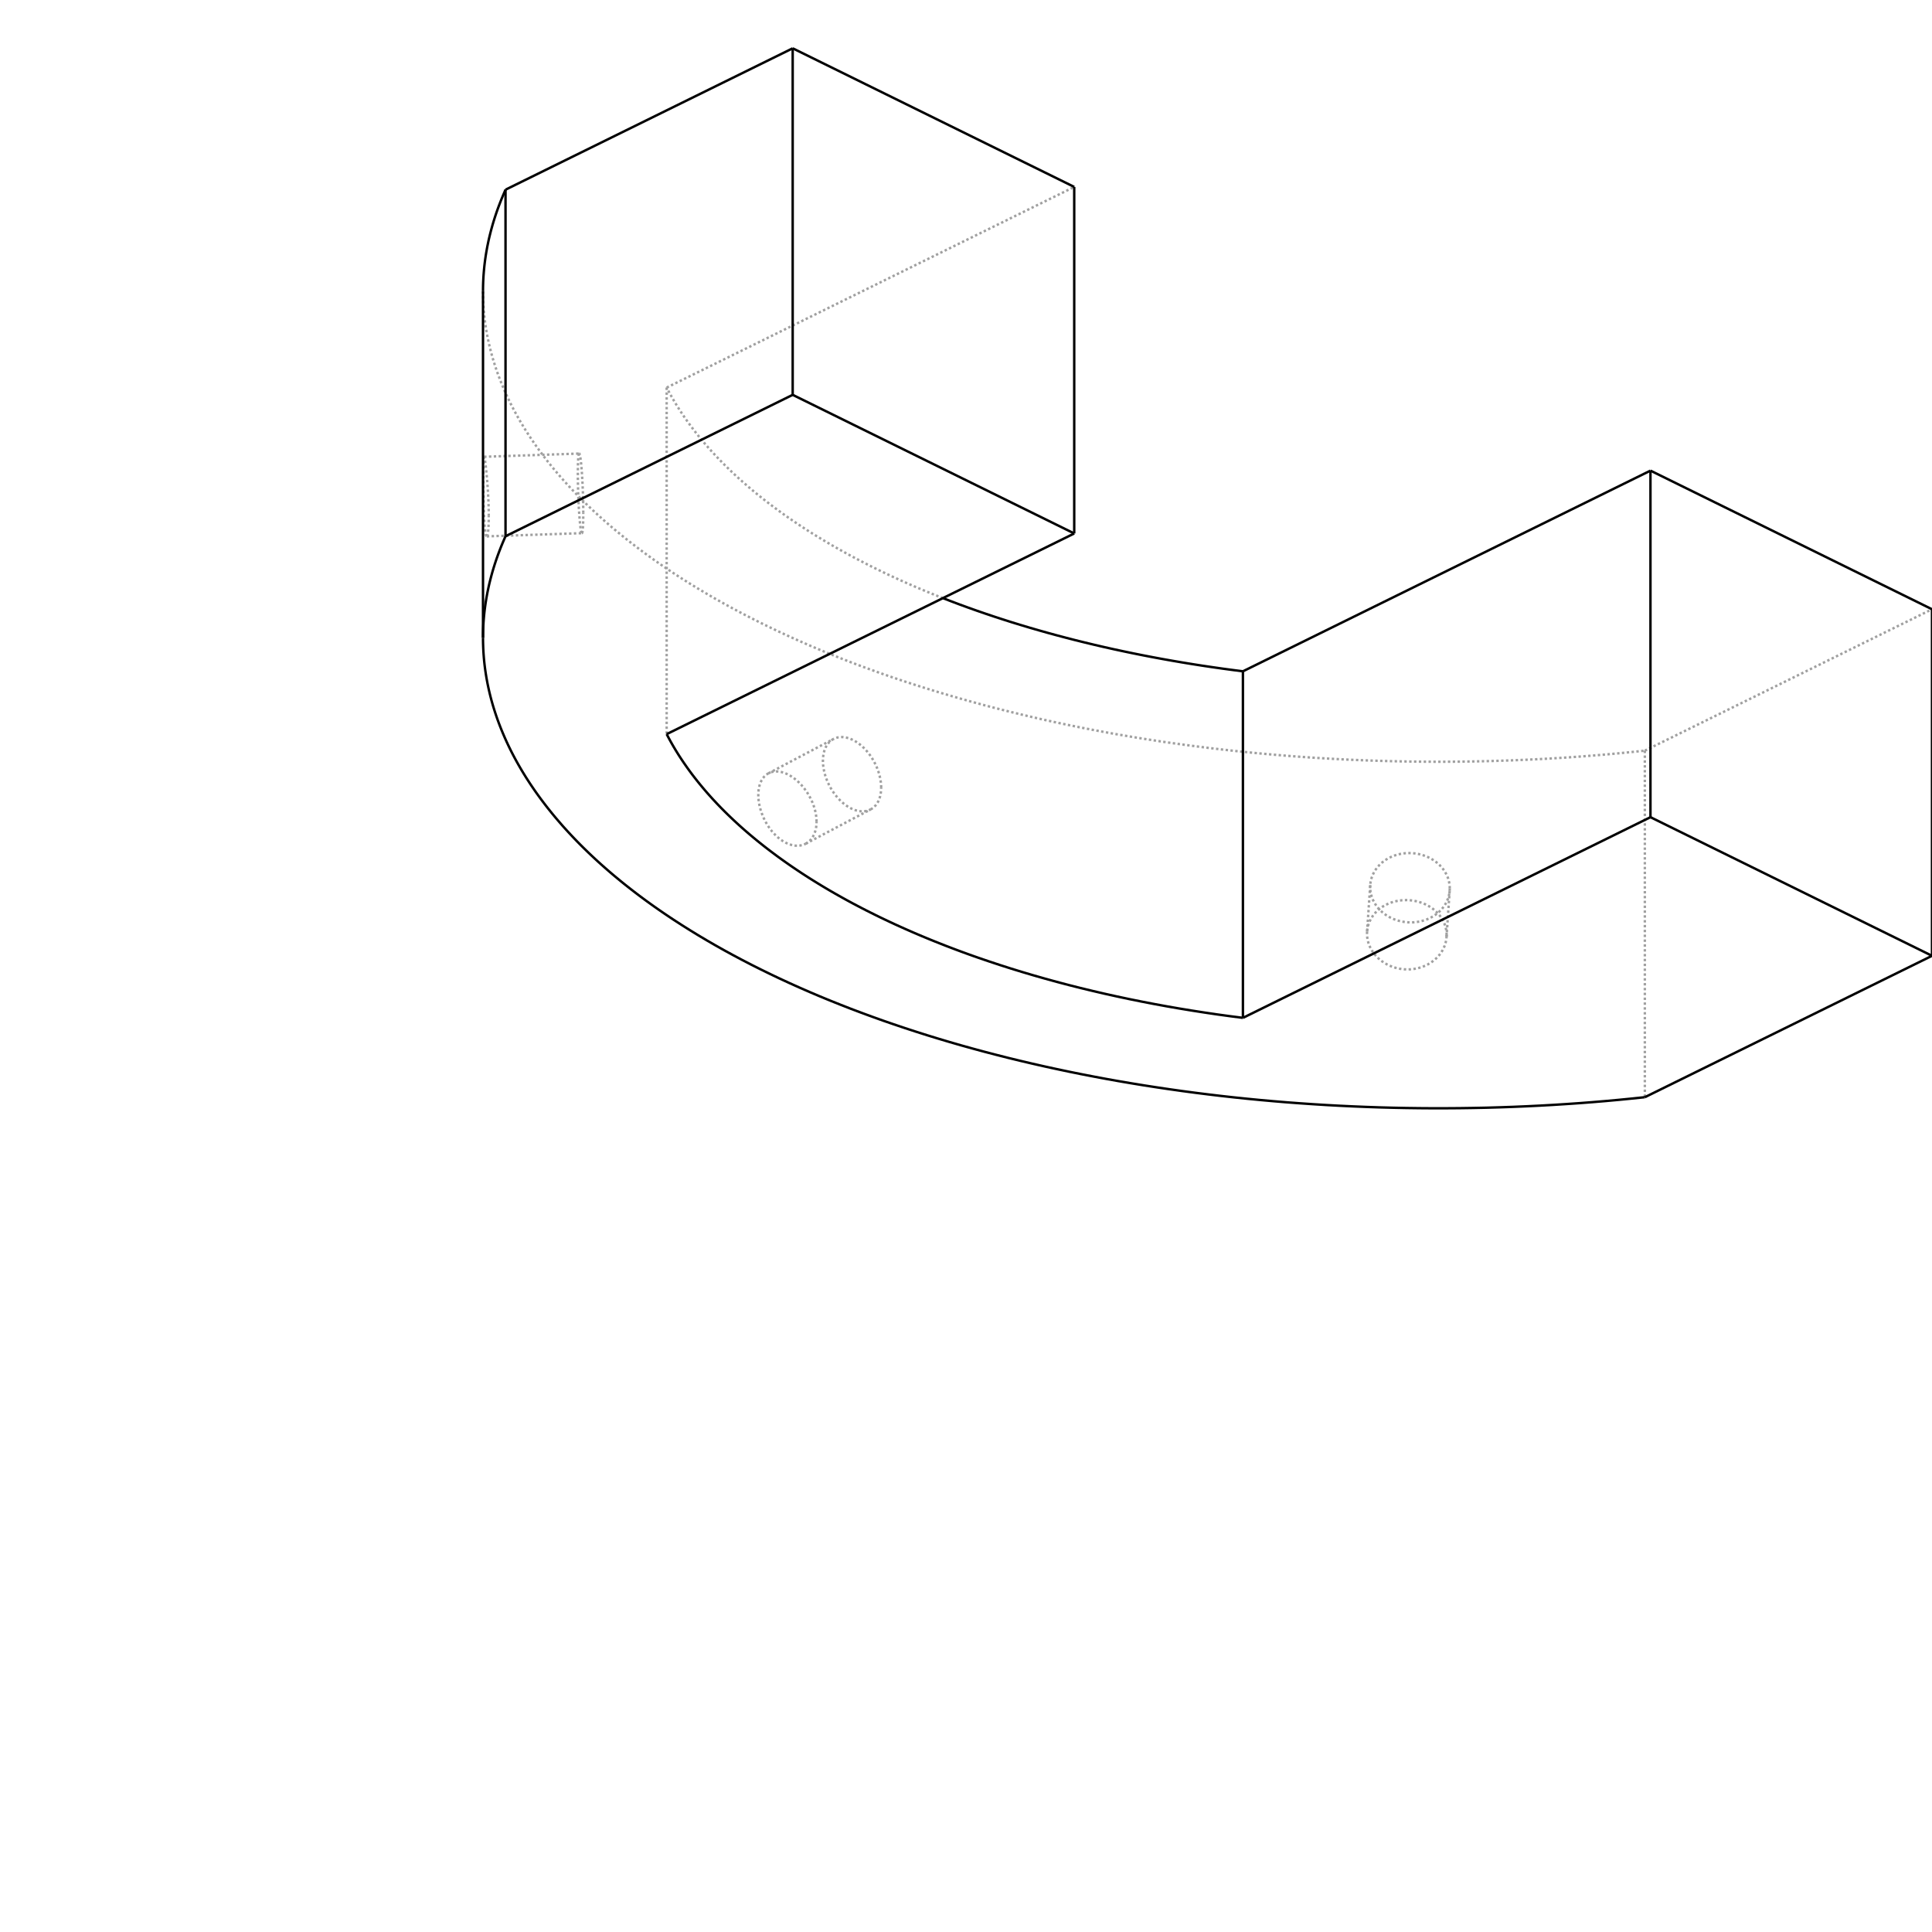
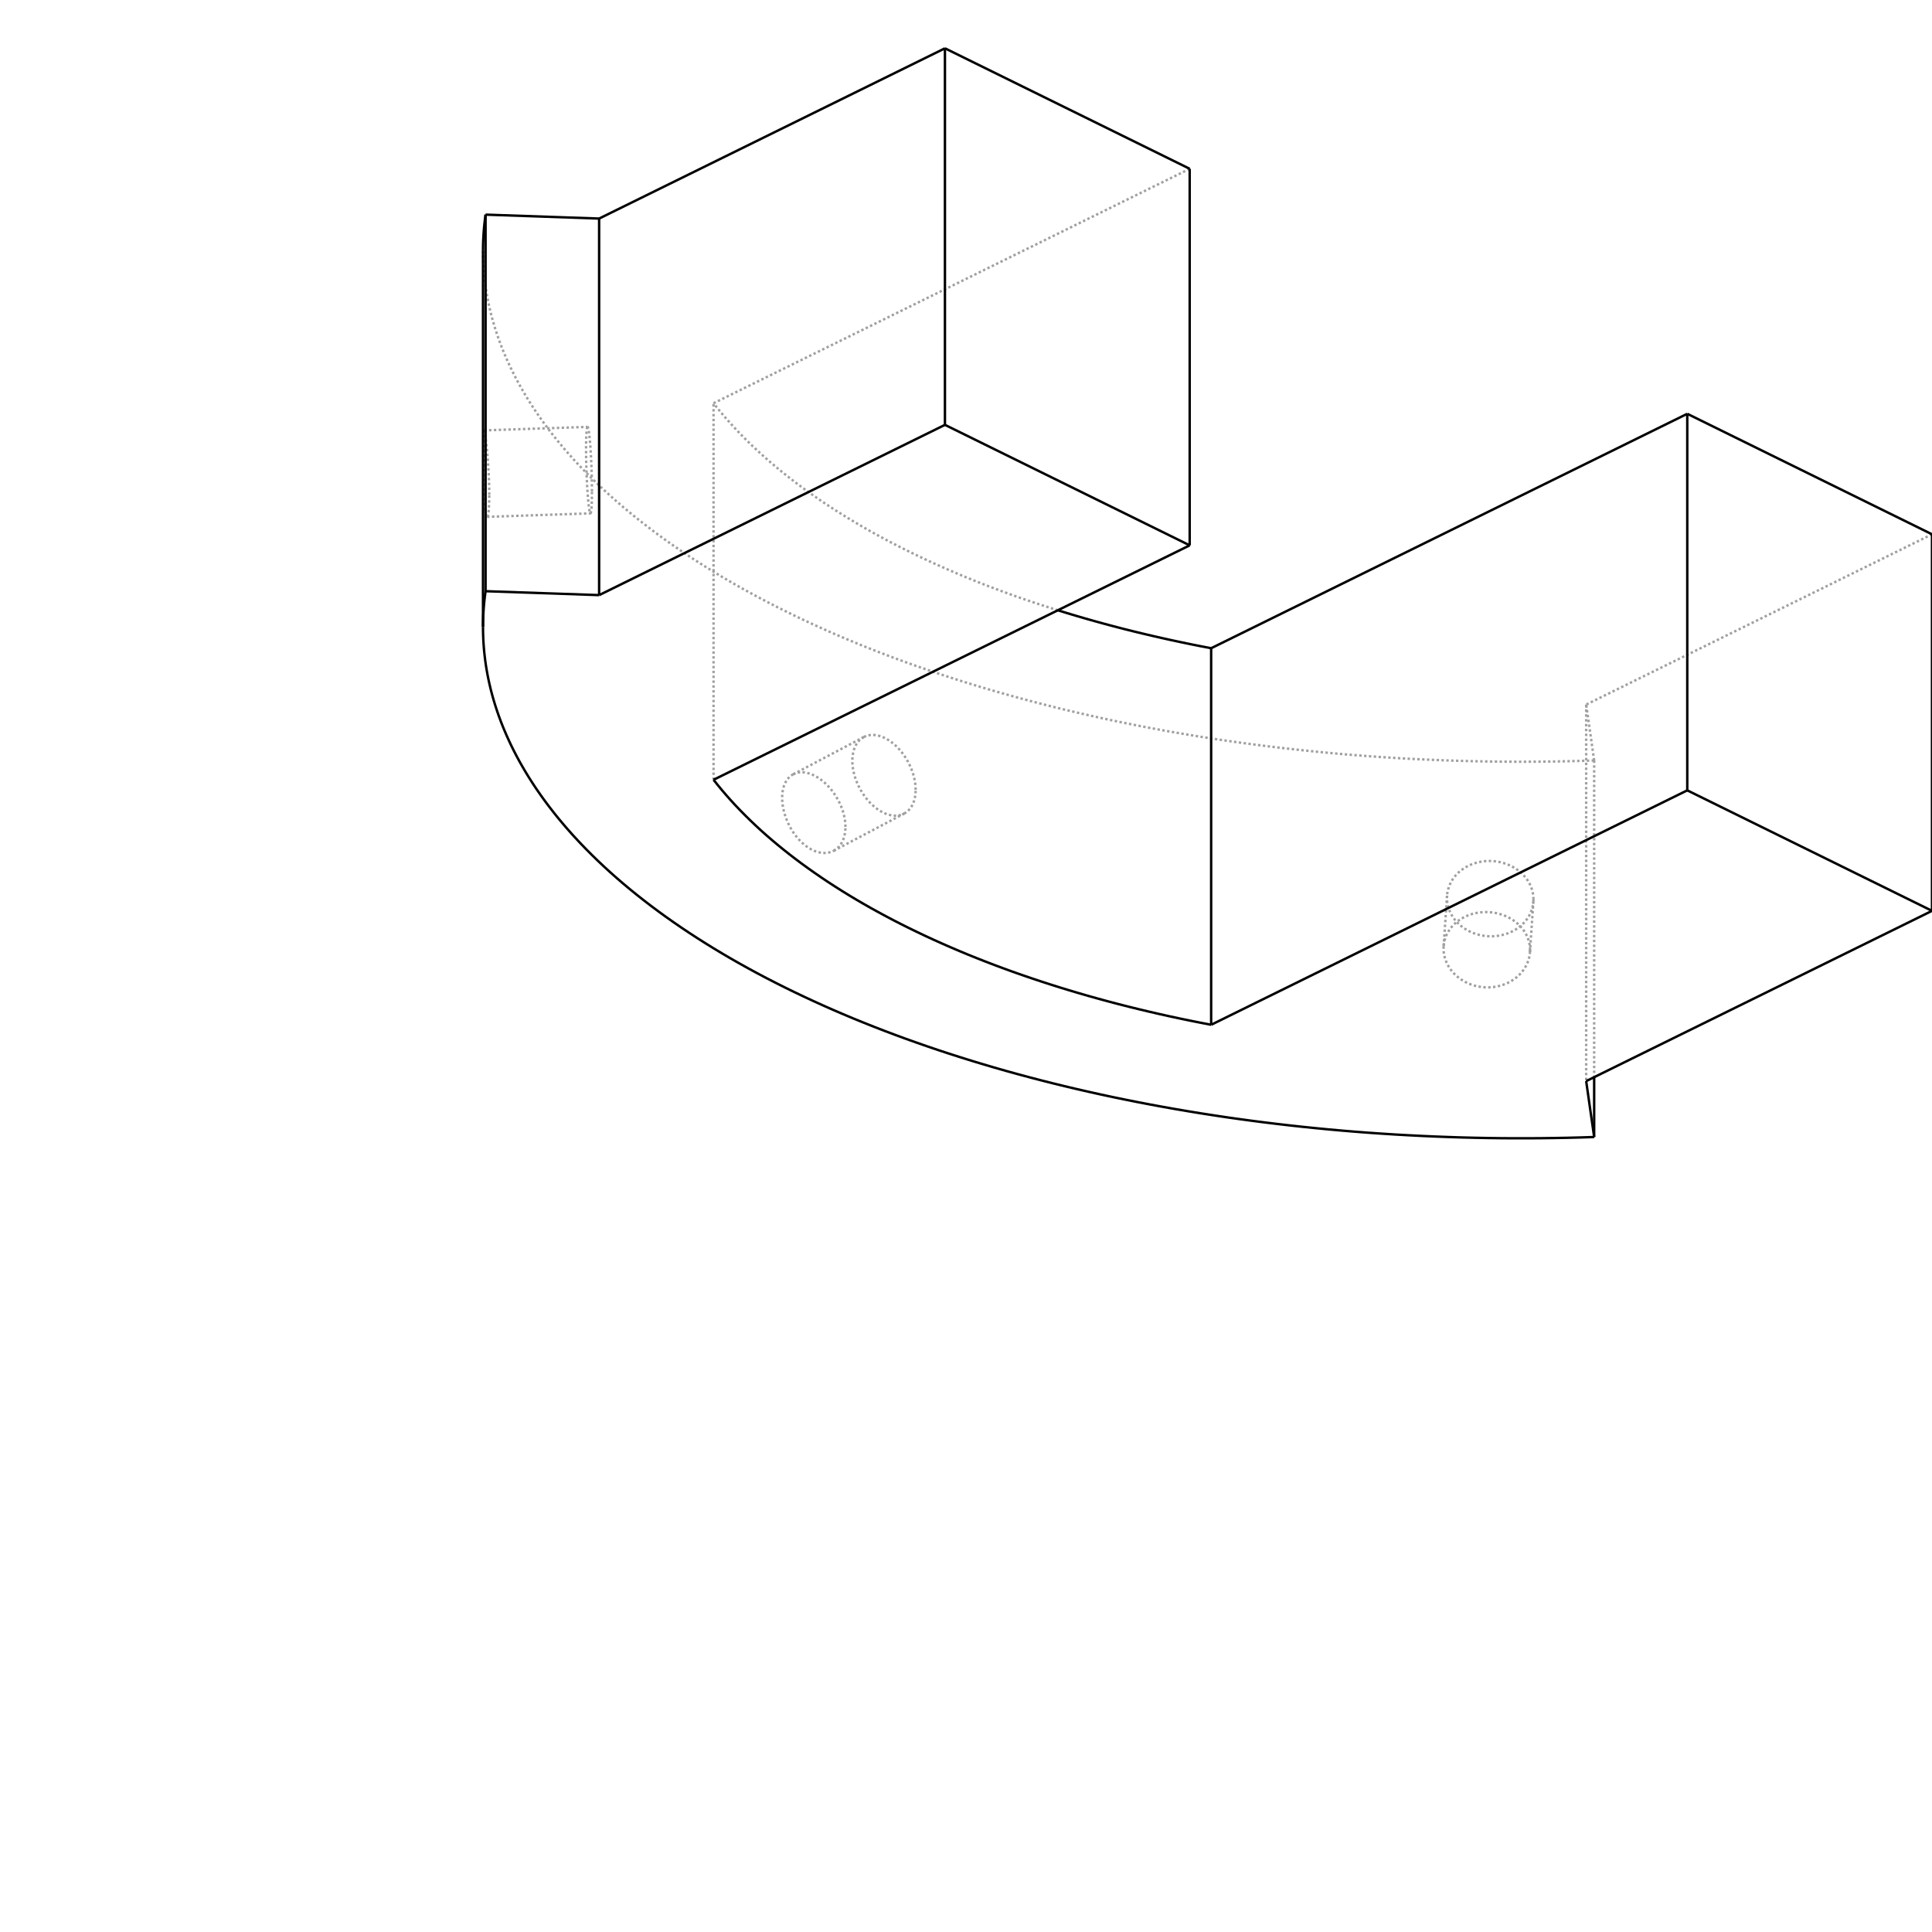
<svg xmlns="http://www.w3.org/2000/svg" width="800.0" height="800.0">
-   <g transform="scale(6.594632, -6.594632)   translate(85.542,-20.64411)" stroke-width="0.152" fill="none">
-     <g stroke="rgb(160,160,160)" fill="none" stroke-dasharray="0.152,0.152">
-       <path d="M17.738,-26.489 L35.769,-17.611 " />
-       <path d="M-55.214,2.356 L-55.213,2.15 L-55.208,1.944 L-55.201,1.737 L-55.191,1.531 L-55.178,1.325 L-55.162,1.118 L-55.143,0.912 L-55.121,0.706 L-55.096,0.5 L-55.068,0.294 L-55.037,0.088 L-55.004,-0.117 L-54.967,-0.323 L-54.928,-0.528 L-54.885,-0.734 L-54.84,-0.939 L-54.792,-1.144 L-54.741,-1.349 L-54.687,-1.553 L-54.63,-1.758 L-54.57,-1.962 L-54.507,-2.166 L-54.441,-2.37 L-54.373,-2.574 L-54.302,-2.777 L-54.227,-2.98 L-54.15,-3.183 L-54.07,-3.385 L-53.987,-3.588 L-53.901,-3.79 L-53.813,-3.991 L-53.721,-4.193 L-53.627,-4.394 L-53.53,-4.595 L-53.43,-4.795 L-53.327,-4.995 L-53.221,-5.195 L-53.113,-5.394 L-53.001,-5.593 L-52.887,-5.792 L-52.77,-5.99 L-52.65,-6.188 L-52.528,-6.385 L-52.402,-6.582 L-52.274,-6.778 L-52.143,-6.974 L-52.009,-7.17 L-51.873,-7.365 L-51.733,-7.56 L-51.591,-7.754 L-51.446,-7.948 L-51.299,-8.141 L-51.149,-8.333 L-50.995,-8.526 L-50.84,-8.717 L-50.681,-8.908 L-50.52,-9.099 L-50.356,-9.289 L-50.19,-9.478 L-50.02,-9.667 L-49.848,-9.855 L-49.674,-10.043 L-49.497,-10.23 L-49.317,-10.416 L-49.134,-10.602 L-48.949,-10.787 L-48.761,-10.972 L-48.571,-11.155 L-48.378,-11.339 L-48.182,-11.521 L-47.984,-11.703 L-47.783,-11.884 L-47.58,-12.065 L-47.374,-12.244 L-47.166,-12.423 L-46.955,-12.602 L-46.741,-12.779 L-46.525,-12.956 L-46.307,-13.132 L-46.086,-13.308 L-45.862,-13.482 L-45.636,-13.656 L-45.408,-13.829 L-45.177,-14.001 L-44.944,-14.173 L-44.708,-14.343 L-44.47,-14.513 L-44.229,-14.682 L-43.986,-14.85 L-43.741,-15.018 L-43.493,-15.184 L-43.243,-15.35 L-42.736,-15.679 L-42.22,-16.004 L-41.694,-16.325 L-41.159,-16.643 L-40.616,-16.957 L-40.063,-17.268 L-39.502,-17.574 L-38.932,-17.877 L-38.354,-18.176 L-37.767,-18.471 L-37.172,-18.761 L-36.569,-19.048 L-35.957,-19.33 L-35.338,-19.608 L-34.711,-19.882 L-34.076,-20.152 L-33.433,-20.417 L-32.783,-20.678 L-32.126,-20.934 L-31.462,-21.185 L-30.79,-21.432 L-30.112,-21.675 L-29.426,-21.913 L-28.734,-22.146 L-28.036,-22.374 L-27.331,-22.597 L-26.62,-22.816 L-25.902,-23.029 L-25.179,-23.238 L-24.45,-23.441 L-23.715,-23.64 L-22.974,-23.834 L-22.228,-24.022 L-21.477,-24.205 L-20.721,-24.383 L-19.96,-24.556 L-19.194,-24.724 L-18.423,-24.886 L-17.648,-25.043 L-16.868,-25.195 L-16.084,-25.341 L-15.296,-25.482 L-14.504,-25.617 L-13.709,-25.747 L-12.909,-25.872 L-12.107,-25.991 L-11.301,-26.104 L-10.491,-26.212 L-9.679,-26.314 L-8.864,-26.411 L-8.047,-26.502 L-7.227,-26.588 L-6.404,-26.667 L-5.579,-26.741 L-4.753,-26.81 L-3.924,-26.873 L-3.094,-26.93 L-2.262,-26.981 L-1.429,-27.027 L-0.595,-27.067 L0.241,-27.101 L1.077,-27.129 L1.914,-27.152 L2.752,-27.169 L3.59,-27.18 L4.428,-27.185 L5.266,-27.185 L6.104,-27.179 L6.942,-27.167 L7.78,-27.149 L8.617,-27.125 L9.453,-27.096 L10.288,-27.061 L11.122,-27.02 L11.955,-26.974 L12.787,-26.922 L13.617,-26.864 L14.445,-26.8 L15.272,-26.731 L16.096,-26.656 L16.918,-26.575 L17.738,-26.489 " />
-       <path d="M-43.682,-3.692 L-18.091,8.907 " />
-       <path d="M-26.336,-16.912 L-26.732,-16.755 L-27.125,-16.596 L-27.515,-16.435 L-27.901,-16.273 L-28.284,-16.108 L-28.664,-15.942 L-29.04,-15.773 L-29.413,-15.603 L-29.782,-15.431 L-30.147,-15.257 L-30.509,-15.081 L-30.867,-14.904 L-31.222,-14.724 L-31.573,-14.543 L-31.92,-14.36 L-32.263,-14.176 L-32.603,-13.989 L-32.938,-13.801 L-33.27,-13.612 L-33.598,-13.42 L-33.921,-13.227 L-34.241,-13.033 L-34.557,-12.837 L-34.869,-12.639 L-35.176,-12.44 L-35.48,-12.239 L-35.779,-12.036 L-36.074,-11.833 L-36.365,-11.627 L-36.652,-11.421 L-36.934,-11.212 L-37.212,-11.003 L-37.486,-10.792 L-37.755,-10.58 L-38.02,-10.366 L-38.281,-10.151 L-38.537,-9.935 L-38.788,-9.717 L-39.035,-9.499 L-39.278,-9.279 L-39.516,-9.058 L-39.749,-8.835 L-39.978,-8.612 L-40.202,-8.387 L-40.422,-8.161 L-40.636,-7.934 L-40.847,-7.706 L-41.052,-7.478 L-41.253,-7.248 L-41.449,-7.017 L-41.64,-6.785 L-41.826,-6.552 L-42.008,-6.318 L-42.184,-6.083 L-42.356,-5.848 L-42.523,-5.611 L-42.685,-5.374 L-42.842,-5.136 L-42.995,-4.897 L-43.142,-4.658 L-43.284,-4.417 L-43.422,-4.176 L-43.554,-3.935 L-43.682,-3.692 " />
-       <path d="M17.738,-26.489 L17.738,-48.249 " />
-       <path d="M-54.853,-11.762 L-54.854,-11.519 L-54.859,-11.262 L-54.867,-10.994 L-54.878,-10.716 L-54.893,-10.429 L-54.91,-10.135 L-54.93,-9.838 L-54.953,-9.54 L-54.979,-9.24 L-55.007,-8.951 L-55.035,-8.686 L-55.062,-8.456 L-55.088,-8.272 L-55.111,-8.139 L-55.121,-8.093 L-55.13,-8.061 L-55.139,-8.043 L-55.143,-8.038 L-55.146,-8.037 " />
-       <path d="M-55.146,-8.037 L-55.152,-8.04 L-55.156,-8.051 L-55.165,-8.09 L-55.172,-8.152 L-55.177,-8.235 L-55.185,-8.452 L-55.19,-8.726 L-55.193,-9.048 L-55.193,-9.411 L-55.192,-9.807 L-55.188,-10.233 L-55.181,-10.683 L-55.171,-11.15 L-55.155,-11.618 L-55.145,-11.848 L-55.133,-12.07 L-55.119,-12.281 L-55.102,-12.475 L-55.084,-12.644 L-55.064,-12.786 L-55.043,-12.897 L-55.032,-12.94 L-55.021,-12.975 L-55.01,-13.001 L-54.999,-13.02 L-54.989,-13.031 L-54.978,-13.034 " />
-       <path d="M-54.978,-13.034 L-54.971,-13.032 L-54.964,-13.026 L-54.95,-13.006 L-54.937,-12.972 L-54.925,-12.928 L-54.914,-12.873 L-54.903,-12.808 L-54.885,-12.653 L-54.871,-12.467 L-54.861,-12.254 L-54.855,-12.019 L-54.853,-11.762 " />
+   <g transform="scale(7.165561, -7.165561)   translate(83.12558,-16.83318)" stroke-width="0.14" fill="none">
+     <g stroke="rgb(160,160,160)" fill="none" stroke-dasharray="0.14,0.14">
+       <path d="M-55.214,2.356 L-55.213,2.167 L-55.209,1.978 L-55.203,1.788 L-55.195,1.599 L-55.183,1.41 L-55.17,1.22 L-55.154,1.031 L-55.135,0.842 L-55.114,0.653 L-55.091,0.464 L-55.065,0.275 L-55.037,0.086 L-55.006,-0.103 L-54.973,-0.291 L-54.937,-0.48 L-54.899,-0.668 L-54.858,-0.857 L-54.815,-1.045 L-54.77,-1.233 L-54.722,-1.421 L-54.671,-1.609 L-54.619,-1.796 L-54.563,-1.984 L-54.506,-2.171 L-54.445,-2.358 L-54.383,-2.545 L-54.318,-2.731 L-54.25,-2.918 L-54.181,-3.104 L-54.108,-3.29 L-54.034,-3.476 L-53.956,-3.661 L-53.877,-3.847 L-53.795,-4.032 L-53.71,-4.216 L-53.624,-4.401 L-53.535,-4.585 L-53.443,-4.769 L-53.349,-4.953 L-53.253,-5.136 L-53.154,-5.319 L-53.053,-5.502 L-52.949,-5.684 L-52.843,-5.866 L-52.735,-6.048 L-52.625,-6.229 L-52.512,-6.41 L-52.396,-6.591 L-52.279,-6.771 L-52.159,-6.951 L-52.036,-7.131 L-51.912,-7.31 L-51.785,-7.489 L-51.655,-7.667 L-51.524,-7.845 L-51.39,-8.022 L-51.253,-8.199 L-51.115,-8.376 L-50.974,-8.552 L-50.831,-8.728 L-50.685,-8.903 L-50.538,-9.078 L-50.388,-9.253 L-50.235,-9.426 L-50.081,-9.6 L-49.924,-9.773 L-49.604,-10.117 L-49.274,-10.459 L-48.936,-10.8 L-48.589,-11.138 L-48.234,-11.473 L-47.869,-11.807 L-47.496,-12.138 L-47.114,-12.467 L-46.724,-12.793 L-46.325,-13.117 L-45.918,-13.439 L-45.503,-13.757 L-45.079,-14.074 L-44.647,-14.387 L-44.207,-14.698 L-43.759,-15.005 L-43.303,-15.31 L-42.839,-15.613 L-42.367,-15.912 L-41.888,-16.208 L-41.4,-16.501 L-40.906,-16.791 L-40.403,-17.078 L-39.894,-17.361 L-39.377,-17.642 L-38.852,-17.919 L-38.321,-18.193 L-37.782,-18.463 L-37.236,-18.73 L-36.684,-18.994 L-36.125,-19.254 L-35.559,-19.51 L-34.986,-19.763 L-34.407,-20.012 L-33.821,-20.258 L-33.229,-20.5 L-32.631,-20.738 L-32.026,-20.972 L-31.416,-21.202 L-30.8,-21.429 L-30.177,-21.652 L-29.549,-21.87 L-28.916,-22.085 L-28.276,-22.296 L-27.632,-22.503 L-26.982,-22.705 L-26.327,-22.904 L-25.666,-23.098 L-25.001,-23.288 L-24.331,-23.474 L-23.656,-23.656 L-22.976,-23.833 L-22.292,-24.006 L-21.603,-24.175 L-20.91,-24.339 L-20.213,-24.499 L-19.512,-24.655 L-18.807,-24.806 L-18.097,-24.953 L-17.384,-25.095 L-16.668,-25.233 L-15.948,-25.366 L-15.224,-25.494 L-14.497,-25.618 L-13.767,-25.738 L-13.034,-25.853 L-12.298,-25.963 L-11.56,-26.068 L-10.818,-26.169 L-10.074,-26.265 L-9.328,-26.357 L-8.579,-26.443 L-7.828,-26.525 L-7.075,-26.603 L-6.32,-26.675 L-5.563,-26.743 L-4.804,-26.806 L-4.044,-26.864 L-3.283,-26.917 L-2.52,-26.966 L-1.756,-27.01 L-0.99,-27.048 L-0.224,-27.082 L0.543,-27.112 L1.31,-27.136 L2.078,-27.156 L2.847,-27.17 L3.616,-27.18 L4.385,-27.185 L5.154,-27.185 L5.924,-27.18 L6.693,-27.171 L7.461,-27.156 L8.23,-27.137 L8.997,-27.113 " />
+       <path d="M8.997,-27.113 L8.997,-45.414 " />
      <path d="M-34.27,-30.95 L-34.274,-30.821 L-34.283,-30.689 L-34.3,-30.555 L-34.323,-30.418 L-34.353,-30.28 L-34.389,-30.141 L-34.433,-29.999 L-34.483,-29.857 L-34.541,-29.714 L-34.606,-29.571 L-34.678,-29.428 L-34.757,-29.285 L-34.844,-29.143 L-34.939,-29.002 L-35.042,-28.863 L-35.097,-28.793 L-35.154,-28.725 L-35.214,-28.657 L-35.275,-28.59 L-35.339,-28.525 L-35.404,-28.461 L-35.471,-28.399 L-35.539,-28.34 L-35.609,-28.282 L-35.68,-28.227 L-35.752,-28.175 L-35.825,-28.125 L-35.898,-28.079 L-35.972,-28.036 L-36.047,-27.996 L-36.121,-27.959 L-36.196,-27.926 L-36.27,-27.897 L-36.344,-27.871 L-36.418,-27.849 L-36.491,-27.83 L-36.562,-27.816 L-36.633,-27.805 L-36.702,-27.798 L-36.769,-27.795 L-36.835,-27.795 L-36.898,-27.799 L-36.959,-27.806 L-37.019,-27.816 L-37.076,-27.829 L-37.132,-27.845 L-37.186,-27.865 L-37.237,-27.886 L-37.287,-27.911 " />
      <path d="M-37.287,-27.911 L-37.354,-27.95 L-37.417,-27.993 L-37.476,-28.042 L-37.531,-28.094 L-37.583,-28.15 L-37.63,-28.21 L-37.674,-28.273 L-37.714,-28.339 L-37.75,-28.407 L-37.782,-28.479 L-37.812,-28.553 L-37.838,-28.63 L-37.86,-28.71 L-37.879,-28.791 L-37.895,-28.875 L-37.908,-28.961 L-37.917,-29.048 L-37.924,-29.138 L-37.927,-29.229 L-37.927,-29.322 L-37.923,-29.416 L-37.917,-29.512 L-37.907,-29.609 L-37.894,-29.708 L-37.878,-29.807 L-37.858,-29.908 L-37.835,-30.01 L-37.809,-30.113 L-37.78,-30.216 L-37.746,-30.321 L-37.71,-30.426 L-37.669,-30.532 L-37.625,-30.638 L-37.578,-30.744 L-37.526,-30.85 L-37.47,-30.956 L-37.411,-31.062 L-37.348,-31.166 L-37.281,-31.27 L-37.209,-31.372 L-37.134,-31.473 L-37.055,-31.571 L-36.971,-31.667 L-36.884,-31.76 L-36.793,-31.85 L-36.697,-31.936 L-36.599,-32.017 L-36.497,-32.093 L-36.394,-32.163 L-36.288,-32.226 L-36.182,-32.282 L-36.075,-32.331 L-35.968,-32.372 L-35.862,-32.405 L-35.757,-32.43 L-35.654,-32.448 L-35.554,-32.457 L-35.456,-32.459 L-35.362,-32.453 L-35.271,-32.441 L-35.185,-32.422 L-35.103,-32.398 L-35.026,-32.368 L-34.952,-32.332 " />
      <path d="M-34.952,-32.332 L-34.909,-32.308 L-34.868,-32.282 L-34.827,-32.255 L-34.789,-32.226 L-34.751,-32.195 L-34.715,-32.163 L-34.681,-32.129 L-34.648,-32.094 L-34.587,-32.02 L-34.531,-31.941 L-34.481,-31.857 L-34.436,-31.77 L-34.397,-31.678 L-34.363,-31.583 L-34.335,-31.485 L-34.311,-31.383 L-34.293,-31.279 L-34.281,-31.172 L-34.273,-31.062 L-34.27,-30.95 " />
      <path d="M5.291,-38.064 L5.289,-37.975 L5.282,-37.885 L5.272,-37.796 L5.257,-37.707 L5.237,-37.618 L5.214,-37.53 L5.186,-37.442 L5.154,-37.355 L5.117,-37.269 L5.076,-37.183 L5.03,-37.098 L4.98,-37.015 L4.925,-36.932 L4.865,-36.851 L4.8,-36.772 L4.731,-36.694 L4.657,-36.618 L4.577,-36.544 L4.493,-36.472 L4.403,-36.402 L4.308,-36.336 L4.206,-36.271 L4.099,-36.21 L3.985,-36.152 L3.866,-36.098 L3.743,-36.049 L3.614,-36.006 L3.482,-35.968 L3.347,-35.936 L3.209,-35.91 L3.068,-35.891 L2.927,-35.879 L2.784,-35.873 L2.641,-35.875 L2.499,-35.883 L2.358,-35.898 L2.218,-35.92 L2.082,-35.949 L1.95,-35.983 L1.823,-36.023 L1.7,-36.069 L1.583,-36.119 L1.471,-36.173 L1.364,-36.231 L1.262,-36.293 L1.166,-36.359 L1.075,-36.428 L0.989,-36.499 L0.908,-36.573 L0.833,-36.65 L0.763,-36.728 L0.699,-36.808 L0.639,-36.89 L0.585,-36.973 L0.535,-37.057 L0.491,-37.142 L0.45,-37.229 L0.415,-37.316 L0.384,-37.404 L0.358,-37.493 L0.336,-37.583 L0.319,-37.673 L0.306,-37.764 L0.298,-37.855 " />
      <path d="M0.298,-37.855 L0.294,-37.948 L0.294,-38.041 L0.299,-38.134 L0.309,-38.227 L0.324,-38.321 L0.342,-38.414 L0.366,-38.506 L0.394,-38.599 L0.427,-38.69 L0.465,-38.782 L0.508,-38.872 L0.555,-38.962 L0.608,-39.051 L0.666,-39.139 L0.729,-39.226 L0.797,-39.311 L0.871,-39.394 L0.95,-39.476 L1.034,-39.555 L1.124,-39.631 L1.219,-39.705 L1.32,-39.775 L1.426,-39.842 L1.538,-39.905 L1.655,-39.964 L1.778,-40.018 L1.906,-40.066 L2.039,-40.11 L2.176,-40.147 L2.317,-40.177 L2.461,-40.2 L2.606,-40.216 L2.752,-40.224 L2.898,-40.225 L3.044,-40.218 L3.189,-40.203 L3.331,-40.181 L3.47,-40.152 L3.606,-40.117 L3.738,-40.075 L3.864,-40.027 L3.985,-39.974 L4.099,-39.917 L4.208,-39.856 L4.311,-39.792 L4.408,-39.724 L4.5,-39.653 L4.586,-39.579 L4.667,-39.503 L4.743,-39.425 L4.813,-39.344 L4.879,-39.262 L4.939,-39.178 L4.994,-39.092 L5.045,-39.006 L5.09,-38.918 L5.131,-38.829 L5.167,-38.74 L5.199,-38.65 L5.225,-38.559 L5.247,-38.468 L5.265,-38.376 L5.278,-38.284 L5.286,-38.192 " />
      <path d="M5.286,-38.192 L5.29,-38.128 L5.291,-38.064 " />
-       <path d="M-43.682,-3.692 L-43.682,-25.452 " />
-       <path d="M-48.919,-11.563 L-48.92,-11.269 L-48.924,-10.96 L-48.931,-10.64 L-48.941,-10.315 L-48.954,-9.99 L-48.968,-9.671 L-48.985,-9.364 L-49.003,-9.073 L-49.023,-8.803 L-49.044,-8.559 L-49.066,-8.346 L-49.088,-8.166 L-49.11,-8.023 L-49.121,-7.966 L-49.132,-7.919 L-49.142,-7.883 L-49.153,-7.857 L-49.163,-7.841 L-49.168,-7.837 L-49.173,-7.836 " />
-       <path d="M-49.173,-7.836 L-49.18,-7.839 L-49.187,-7.849 L-49.194,-7.864 L-49.2,-7.885 L-49.212,-7.945 L-49.223,-8.028 L-49.233,-8.133 L-49.241,-8.26 L-49.248,-8.406 L-49.253,-8.571 L-49.259,-8.951 L-49.258,-9.383 L-49.251,-9.852 L-49.237,-10.34 L-49.218,-10.827 L-49.194,-11.295 L-49.165,-11.727 L-49.134,-12.105 L-49.118,-12.269 L-49.101,-12.415 L-49.085,-12.541 L-49.068,-12.645 L-49.052,-12.727 L-49.035,-12.786 L-49.028,-12.807 L-49.02,-12.822 L-49.012,-12.83 L-49.005,-12.833 " />
-       <path d="M-49.005,-12.833 L-49,-12.832 L-48.995,-12.827 L-48.986,-12.811 L-48.977,-12.783 L-48.969,-12.745 L-48.961,-12.697 L-48.954,-12.638 L-48.942,-12.491 L-48.932,-12.306 L-48.924,-12.087 L-48.92,-11.838 L-48.919,-11.563 " />
+       <path d="M-54.853,-11.762 L-54.854,-11.519 L-54.859,-11.262 L-54.867,-10.994 L-54.878,-10.716 L-54.893,-10.429 L-54.91,-10.135 L-54.93,-9.838 L-54.953,-9.54 L-54.979,-9.24 L-55.007,-8.951 L-55.035,-8.686 L-55.062,-8.456 L-55.088,-8.272 L-55.111,-8.139 L-55.121,-8.093 L-55.13,-8.061 L-55.139,-8.043 L-55.143,-8.038 L-55.146,-8.037 " />
+       <path d="M-55.146,-8.037 L-55.152,-8.04 L-55.156,-8.051 L-55.165,-8.09 L-55.172,-8.152 L-55.177,-8.235 L-55.185,-8.452 L-55.19,-8.726 L-55.193,-9.048 L-55.193,-9.411 L-55.192,-9.807 L-55.188,-10.233 L-55.181,-10.683 L-55.171,-11.15 L-55.155,-11.618 L-55.145,-11.848 L-55.133,-12.07 L-55.119,-12.281 L-55.102,-12.475 L-55.084,-12.644 L-55.064,-12.786 L-55.043,-12.897 L-55.032,-12.94 L-55.021,-12.975 L-55.01,-13.001 L-54.999,-13.02 L-54.989,-13.031 L-54.978,-13.034 " />
+       <path d="M-54.978,-13.034 L-54.971,-13.032 L-54.964,-13.026 L-54.95,-13.006 L-54.937,-12.972 L-54.925,-12.928 L-54.914,-12.873 L-54.903,-12.808 L-54.885,-12.653 L-54.871,-12.467 L-54.861,-12.254 L-54.855,-12.019 L-54.853,-11.762 " />
+       <path d="M8.997,-27.113 L8.535,-23.882 " />
+       <path d="M28.52,-14.042 L8.535,-23.882 " />
+       <path d="M-21.997,-18.432 L-22.417,-18.3 L-22.834,-18.165 L-23.249,-18.028 L-23.661,-17.889 L-24.07,-17.748 L-24.476,-17.606 L-24.88,-17.461 L-25.28,-17.314 L-25.677,-17.165 L-26.072,-17.015 L-26.463,-16.862 L-26.851,-16.707 L-27.236,-16.551 L-27.618,-16.393 L-27.996,-16.232 L-28.371,-16.07 L-28.743,-15.906 L-29.112,-15.741 L-29.477,-15.573 L-29.839,-15.404 L-30.197,-15.233 L-30.552,-15.06 L-30.904,-14.885 L-31.251,-14.709 L-31.596,-14.531 L-31.936,-14.352 L-32.273,-14.17 L-32.606,-13.987 L-32.936,-13.803 L-33.262,-13.616 L-33.583,-13.429 L-33.902,-13.239 L-34.216,-13.048 L-34.526,-12.856 L-34.833,-12.662 L-35.135,-12.466 L-35.434,-12.269 L-35.728,-12.071 L-36.019,-11.871 L-36.305,-11.67 L-36.588,-11.467 L-36.866,-11.263 L-37.14,-11.058 L-37.41,-10.851 L-37.675,-10.643 L-37.937,-10.434 L-38.194,-10.223 L-38.447,-10.011 L-38.696,-9.798 L-38.94,-9.584 L-39.18,-9.368 L-39.415,-9.152 L-39.646,-8.934 L-39.873,-8.715 L-40.095,-8.495 L-40.313,-8.274 L-40.526,-8.051 L-40.735,-7.828 L-40.939,-7.604 L-41.139,-7.379 L-41.334,-7.152 L-41.525,-6.925 L-41.71,-6.697 L-41.892,-6.468 " />
+       <path d="M-41.892,-6.468 L-14.377,7.079 " />
+       <path d="M8.535,-23.882 L8.535,-45.641 " />
      <path d="M-30.214,-28.808 L-30.215,-28.731 L-30.218,-28.652 L-30.224,-28.573 L-30.232,-28.493 L-30.242,-28.412 L-30.255,-28.331 L-30.27,-28.249 L-30.287,-28.167 L-30.306,-28.085 L-30.327,-28.003 L-30.35,-27.92 L-30.376,-27.838 L-30.404,-27.755 L-30.433,-27.673 L-30.465,-27.592 L-30.499,-27.511 L-30.572,-27.35 L-30.652,-27.193 L-30.74,-27.039 L-30.834,-26.891 L-30.883,-26.818 L-30.934,-26.747 L-30.986,-26.678 L-31.039,-26.61 L-31.094,-26.544 L-31.15,-26.479 L-31.207,-26.417 L-31.265,-26.356 L-31.324,-26.297 L-31.384,-26.241 L-31.444,-26.187 L-31.506,-26.135 L-31.568,-26.085 L-31.631,-26.037 L-31.694,-25.992 L-31.758,-25.95 L-31.822,-25.91 L-31.886,-25.872 L-31.95,-25.837 L-32.015,-25.805 L-32.08,-25.776 L-32.144,-25.749 L-32.209,-25.725 L-32.273,-25.704 L-32.337,-25.686 L-32.401,-25.67 L-32.464,-25.658 L-32.527,-25.648 L-32.589,-25.641 L-32.65,-25.637 L-32.71,-25.636 L-32.77,-25.638 L-32.829,-25.643 L-32.887,-25.651 L-32.944,-25.662 L-32.999,-25.675 L-33.054,-25.692 L-33.107,-25.711 L-33.159,-25.733 L-33.209,-25.758 " />
      <path d="M-33.209,-25.758 L-33.277,-25.797 L-33.342,-25.841 L-33.403,-25.891 L-33.462,-25.945 L-33.516,-26.005 L-33.568,-26.069 L-33.615,-26.137 L-33.659,-26.21 L-33.699,-26.288 L-33.735,-26.369 L-33.767,-26.454 L-33.795,-26.543 L-33.818,-26.636 L-33.837,-26.731 L-33.852,-26.83 L-33.863,-26.931 L-33.869,-27.034 L-33.871,-27.14 L-33.868,-27.248 L-33.861,-27.358 L-33.849,-27.469 L-33.834,-27.582 L-33.813,-27.695 L-33.789,-27.809 L-33.76,-27.923 L-33.728,-28.038 L-33.691,-28.152 L-33.65,-28.266 L-33.606,-28.379 L-33.557,-28.491 L-33.505,-28.602 L-33.449,-28.712 L-33.391,-28.819 L-33.328,-28.925 L-33.263,-29.028 L-33.195,-29.129 L-33.124,-29.227 L-33.05,-29.321 L-32.974,-29.413 L-32.896,-29.501 L-32.815,-29.586 L-32.733,-29.666 L-32.649,-29.742 L-32.564,-29.815 L-32.477,-29.882 L-32.39,-29.945 L-32.301,-30.004 L-32.212,-30.057 L-32.122,-30.106 L-32.033,-30.149 L-31.943,-30.187 L-31.854,-30.22 L-31.764,-30.247 L-31.676,-30.269 L-31.589,-30.285 L-31.502,-30.295 L-31.417,-30.3 L-31.334,-30.3 L-31.252,-30.294 L-31.172,-30.282 L-31.094,-30.264 L-31.018,-30.242 L-30.945,-30.213 L-30.875,-30.179 " />
      <path d="M-30.875,-30.179 L-30.799,-30.135 L-30.728,-30.085 L-30.66,-30.028 L-30.596,-29.964 L-30.537,-29.895 L-30.482,-29.82 L-30.432,-29.74 L-30.387,-29.654 L-30.347,-29.563 L-30.312,-29.467 L-30.282,-29.366 L-30.258,-29.262 L-30.239,-29.153 L-30.225,-29.041 L-30.217,-28.926 L-30.214,-28.808 " />
      <path d="M5.488,-35.138 L5.486,-35.033 L5.477,-34.928 L5.462,-34.824 L5.442,-34.72 L5.416,-34.617 L5.385,-34.516 L5.348,-34.415 L5.305,-34.317 L5.257,-34.22 L5.204,-34.125 L5.146,-34.032 L5.083,-33.942 L5.014,-33.854 L4.942,-33.77 L4.864,-33.688 L4.782,-33.61 L4.696,-33.535 L4.607,-33.464 L4.513,-33.397 L4.416,-33.333 L4.315,-33.274 L4.212,-33.219 L4.106,-33.168 L3.997,-33.122 L3.885,-33.08 L3.772,-33.043 L3.657,-33.011 L3.54,-32.983 L3.422,-32.961 L3.303,-32.943 L3.183,-32.93 L3.063,-32.923 L2.943,-32.92 L2.823,-32.923 L2.703,-32.93 L2.584,-32.943 L2.465,-32.961 L2.348,-32.983 L2.233,-33.011 L2.119,-33.043 L2.007,-33.08 L1.898,-33.122 L1.791,-33.168 L1.687,-33.219 L1.586,-33.274 L1.488,-33.333 L1.393,-33.397 L1.303,-33.464 L1.216,-33.535 L1.133,-33.61 L1.055,-33.688 L0.981,-33.77 L0.912,-33.854 L0.847,-33.942 L0.788,-34.032 L0.734,-34.125 L0.685,-34.22 L0.641,-34.317 L0.603,-34.415 L0.57,-34.516 L0.543,-34.617 L0.521,-34.72 L0.505,-34.824 L0.496,-34.928 " />
      <path d="M0.496,-34.928 L0.491,-35.035 L0.493,-35.142 L0.501,-35.248 L0.515,-35.355 L0.535,-35.46 L0.56,-35.565 L0.592,-35.669 L0.629,-35.771 L0.672,-35.872 L0.721,-35.971 L0.775,-36.068 L0.834,-36.162 L0.899,-36.254 L0.969,-36.343 L1.043,-36.429 L1.122,-36.512 L1.206,-36.591 L1.294,-36.667 L1.386,-36.739 L1.482,-36.807 L1.582,-36.871 L1.685,-36.931 L1.791,-36.986 L1.9,-37.037 L2.011,-37.083 L2.125,-37.124 L2.242,-37.16 L2.359,-37.192 L2.479,-37.218 L2.599,-37.239 L2.721,-37.256 L2.843,-37.266 L2.966,-37.272 L3.088,-37.272 L3.211,-37.268 L3.333,-37.258 L3.454,-37.242 L3.574,-37.222 L3.692,-37.196 L3.809,-37.166 L3.924,-37.13 L4.036,-37.09 L4.146,-37.044 L4.254,-36.994 L4.358,-36.94 L4.459,-36.881 L4.556,-36.818 L4.65,-36.75 L4.74,-36.679 L4.825,-36.603 L4.906,-36.525 L4.982,-36.442 L5.054,-36.357 L5.121,-36.268 L5.182,-36.177 L5.238,-36.083 L5.289,-35.986 L5.334,-35.888 L5.374,-35.787 L5.408,-35.685 L5.436,-35.582 L5.458,-35.477 L5.474,-35.371 L5.484,-35.265 " />
      <path d="M5.484,-35.265 L5.487,-35.201 L5.488,-35.138 " />
-       <path d="M-54.978,-13.034 L-49.005,-12.833 " />
-       <path d="M-55.146,-8.037 L-49.173,-7.836 " />
+       <path d="M-48.919,-11.563 L-48.92,-11.269 L-48.924,-10.96 L-48.931,-10.64 L-48.941,-10.315 L-48.954,-9.99 L-48.968,-9.671 L-48.985,-9.364 L-49.003,-9.073 L-49.023,-8.803 L-49.044,-8.559 L-49.066,-8.346 L-49.088,-8.166 L-49.11,-8.023 L-49.121,-7.966 L-49.132,-7.919 L-49.142,-7.883 L-49.153,-7.857 L-49.163,-7.841 L-49.168,-7.837 L-49.173,-7.836 " />
+       <path d="M-49.173,-7.836 L-49.18,-7.839 L-49.187,-7.849 L-49.194,-7.864 L-49.2,-7.885 L-49.212,-7.945 L-49.223,-8.028 L-49.233,-8.133 L-49.241,-8.26 L-49.248,-8.406 L-49.253,-8.571 L-49.259,-8.951 L-49.258,-9.383 L-49.251,-9.852 L-49.237,-10.34 L-49.218,-10.827 L-49.194,-11.295 L-49.165,-11.727 L-49.134,-12.105 L-49.118,-12.269 L-49.101,-12.415 L-49.085,-12.541 L-49.068,-12.645 L-49.052,-12.727 L-49.035,-12.786 L-49.028,-12.807 L-49.02,-12.822 L-49.012,-12.83 L-49.005,-12.833 " />
+       <path d="M-49.005,-12.833 L-49,-12.832 L-48.995,-12.827 L-48.986,-12.811 L-48.977,-12.783 L-48.969,-12.745 L-48.961,-12.697 L-48.954,-12.638 L-48.942,-12.491 L-48.932,-12.306 L-48.924,-12.087 L-48.92,-11.838 L-48.919,-11.563 " />
+       <path d="M-41.892,-28.228 L-41.892,-6.468 " />
      <path d="M-34.952,-32.332 L-30.875,-30.179 " />
      <path d="M-37.287,-27.911 L-33.209,-25.758 " />
      <path d="M5.286,-38.192 L5.484,-35.265 " />
      <path d="M0.298,-37.855 L0.496,-34.928 " />
+       <path d="M-54.978,-13.034 L-49.005,-12.833 " />
+       <path d="M-55.146,-8.037 L-49.173,-7.836 " />
    </g>
    <g stroke="rgb(0,0,0)" fill="none">
-       <path d="M35.769,-17.611 L18.091,-8.907 " />
-       <path d="M18.091,-30.667 L18.091,-8.907 " />
-       <path d="M35.769,-39.371 L18.091,-30.667 " />
-       <path d="M35.769,-17.611 L35.769,-39.371 " />
-       <path d="M-53.8,8.734 L-53.886,8.537 L-53.97,8.341 L-54.052,8.144 L-54.13,7.947 L-54.206,7.749 L-54.279,7.552 L-54.35,7.354 L-54.417,7.156 L-54.482,6.958 L-54.544,6.759 L-54.604,6.56 L-54.66,6.361 L-54.714,6.162 L-54.765,5.963 L-54.814,5.764 L-54.86,5.564 L-54.902,5.364 L-54.943,5.164 L-54.98,4.964 L-55.015,4.764 L-55.047,4.564 L-55.076,4.363 L-55.102,4.163 L-55.126,3.962 L-55.146,3.762 L-55.164,3.561 L-55.18,3.36 L-55.192,3.16 L-55.202,2.959 L-55.209,2.758 L-55.213,2.557 L-55.214,2.356 " />
-       <path d="M-35.769,17.611 L-53.8,8.734 " />
-       <path d="M-18.091,8.907 L-35.769,17.611 " />
-       <path d="M-7.499,-21.507 L-8.14,-21.425 L-8.778,-21.339 L-9.414,-21.248 L-10.047,-21.154 L-10.678,-21.055 L-11.306,-20.952 L-11.931,-20.845 L-12.554,-20.734 L-13.173,-20.619 L-13.789,-20.5 L-14.402,-20.377 L-15.011,-20.25 L-15.618,-20.119 L-16.22,-19.984 L-16.819,-19.845 L-17.414,-19.702 L-18.005,-19.556 L-18.592,-19.405 L-19.175,-19.251 L-19.754,-19.093 L-20.328,-18.931 L-20.898,-18.766 L-21.464,-18.596 L-22.025,-18.424 L-22.581,-18.247 L-23.133,-18.067 L-23.68,-17.883 L-24.221,-17.696 L-24.758,-17.505 L-25.289,-17.311 L-25.815,-17.113 L-26.336,-16.912 " />
-       <path d="M18.091,-8.907 L-7.499,-21.507 " />
-       <path d="M18.091,-30.667 L-7.499,-43.267 " />
-       <path d="M-7.499,-21.507 L-7.499,-43.267 " />
-       <path d="M17.738,-48.249 L35.769,-39.371 " />
-       <path d="M-53.8,-13.026 L-53.886,-13.222 L-53.97,-13.419 L-54.052,-13.616 L-54.13,-13.813 L-54.206,-14.01 L-54.279,-14.208 L-54.35,-14.406 L-54.417,-14.604 L-54.482,-14.802 L-54.544,-15.001 L-54.604,-15.199 L-54.66,-15.398 L-54.714,-15.597 L-54.765,-15.797 L-54.814,-15.996 L-54.86,-16.196 L-54.902,-16.396 L-54.943,-16.595 L-54.98,-16.795 L-55.015,-16.996 L-55.047,-17.196 L-55.076,-17.396 L-55.102,-17.597 L-55.126,-17.797 L-55.146,-17.998 L-55.164,-18.199 L-55.18,-18.399 L-55.192,-18.6 L-55.202,-18.801 L-55.209,-19.002 L-55.213,-19.203 L-55.214,-19.403 " />
-       <path d="M-55.214,-19.403 L-55.213,-19.61 L-55.208,-19.816 L-55.201,-20.022 L-55.191,-20.229 L-55.178,-20.435 L-55.162,-20.641 L-55.143,-20.847 L-55.121,-21.054 L-55.096,-21.26 L-55.068,-21.465 L-55.037,-21.671 L-55.004,-21.877 L-54.967,-22.083 L-54.928,-22.288 L-54.885,-22.493 L-54.84,-22.699 L-54.792,-22.904 L-54.741,-23.108 L-54.687,-23.313 L-54.63,-23.517 L-54.57,-23.722 L-54.507,-23.926 L-54.441,-24.13 L-54.373,-24.333 L-54.302,-24.537 L-54.227,-24.74 L-54.15,-24.943 L-54.07,-25.145 L-53.987,-25.347 L-53.901,-25.549 L-53.813,-25.751 L-53.721,-25.953 L-53.627,-26.154 L-53.53,-26.354 L-53.43,-26.555 L-53.327,-26.755 L-53.221,-26.955 L-53.113,-27.154 L-53.001,-27.353 L-52.887,-27.551 L-52.77,-27.75 L-52.65,-27.947 L-52.528,-28.145 L-52.402,-28.342 L-52.274,-28.538 L-52.143,-28.734 L-52.009,-28.93 L-51.873,-29.125 L-51.733,-29.319 L-51.591,-29.514 L-51.446,-29.707 L-51.299,-29.9 L-51.149,-30.093 L-50.995,-30.285 L-50.84,-30.477 L-50.681,-30.668 L-50.52,-30.858 L-50.356,-31.048 L-50.19,-31.238 L-50.02,-31.427 L-49.848,-31.615 L-49.674,-31.802 L-49.497,-31.989 L-49.317,-32.176 L-49.134,-32.362 L-48.949,-32.547 L-48.761,-32.731 L-48.571,-32.915 L-48.378,-33.098 L-48.182,-33.281 L-47.984,-33.463 L-47.783,-33.644 L-47.58,-33.824 L-47.374,-34.004 L-47.166,-34.183 L-46.955,-34.361 L-46.741,-34.539 L-46.525,-34.716 L-46.307,-34.892 L-46.086,-35.067 L-45.862,-35.242 L-45.636,-35.416 L-45.408,-35.589 L-45.177,-35.761 L-44.944,-35.933 L-44.708,-36.103 L-44.47,-36.273 L-44.229,-36.442 L-43.986,-36.61 L-43.741,-36.777 L-43.493,-36.944 L-43.243,-37.11 L-42.736,-37.438 L-42.22,-37.763 L-41.694,-38.085 L-41.159,-38.403 L-40.616,-38.717 L-40.063,-39.028 L-39.502,-39.334 L-38.932,-39.637 L-38.354,-39.936 L-37.767,-40.23 L-37.172,-40.521 L-36.569,-40.808 L-35.957,-41.09 L-35.338,-41.368 L-34.711,-41.642 L-34.076,-41.912 L-33.433,-42.177 L-32.783,-42.437 L-32.126,-42.694 L-31.462,-42.945 L-30.79,-43.192 L-30.112,-43.435 L-29.426,-43.672 L-28.734,-43.905 L-28.036,-44.133 L-27.331,-44.357 L-26.62,-44.575 L-25.902,-44.789 L-25.179,-44.998 L-24.45,-45.201 L-23.715,-45.4 L-22.974,-45.593 L-22.228,-45.782 L-21.477,-45.965 L-20.721,-46.143 L-19.96,-46.316 L-19.194,-46.483 L-18.423,-46.646 L-17.648,-46.803 L-16.868,-46.954 L-16.084,-47.101 L-15.296,-47.242 L-14.504,-47.377 L-13.709,-47.507 L-12.909,-47.631 L-12.107,-47.75 L-11.301,-47.864 L-10.491,-47.972 L-9.679,-48.074 L-8.864,-48.171 L-8.047,-48.262 L-7.227,-48.347 L-6.404,-48.427 L-5.579,-48.501 L-4.753,-48.57 L-3.924,-48.632 L-3.094,-48.689 L-2.262,-48.741 L-1.429,-48.786 L-0.595,-48.826 L0.241,-48.86 L1.077,-48.889 L1.914,-48.911 L2.752,-48.928 L3.59,-48.939 L4.428,-48.945 L5.266,-48.944 L6.104,-48.938 L6.942,-48.926 L7.78,-48.909 L8.617,-48.885 L9.453,-48.856 L10.288,-48.821 L11.122,-48.78 L11.955,-48.734 L12.787,-48.681 L13.617,-48.624 L14.445,-48.56 L15.272,-48.491 L16.096,-48.416 L16.918,-48.335 L17.738,-48.249 " />
-       <path d="M-35.769,-4.148 L-53.8,-13.026 " />
-       <path d="M-18.091,-12.852 L-35.769,-4.148 " />
-       <path d="M-43.682,-25.452 L-18.091,-12.852 " />
-       <path d="M-7.499,-43.267 L-8.311,-43.162 L-9.119,-43.051 L-9.923,-42.932 L-10.724,-42.807 L-11.519,-42.676 L-12.31,-42.538 L-13.097,-42.393 L-13.878,-42.242 L-14.654,-42.085 L-15.424,-41.921 L-16.189,-41.751 L-16.948,-41.574 L-17.701,-41.392 L-18.447,-41.203 L-19.187,-41.008 L-19.92,-40.806 L-20.646,-40.599 L-21.365,-40.386 L-22.077,-40.167 L-22.781,-39.942 L-23.477,-39.711 L-24.166,-39.475 L-24.507,-39.355 L-24.846,-39.233 L-25.183,-39.11 L-25.518,-38.985 L-25.85,-38.859 L-26.181,-38.732 L-26.509,-38.603 L-26.836,-38.473 L-27.16,-38.342 L-27.481,-38.209 L-27.801,-38.075 L-28.118,-37.94 L-28.433,-37.803 L-28.745,-37.665 L-29.055,-37.526 L-29.363,-37.386 L-29.668,-37.244 L-29.971,-37.101 L-30.272,-36.957 L-30.57,-36.811 L-30.865,-36.664 L-31.158,-36.517 L-31.449,-36.367 L-31.736,-36.217 L-32.022,-36.066 L-32.305,-35.913 L-32.585,-35.759 L-32.862,-35.604 L-33.137,-35.448 L-33.409,-35.291 L-33.679,-35.132 L-33.945,-34.973 L-34.209,-34.812 L-34.471,-34.65 L-34.729,-34.488 L-34.985,-34.324 L-35.238,-34.159 L-35.488,-33.993 L-35.735,-33.826 L-35.98,-33.658 L-36.221,-33.489 L-36.46,-33.319 L-36.696,-33.148 L-36.928,-32.976 L-37.158,-32.803 L-37.385,-32.63 L-37.609,-32.455 L-37.83,-32.279 L-38.048,-32.103 L-38.263,-31.925 L-38.475,-31.747 L-38.684,-31.568 L-38.89,-31.388 L-39.093,-31.207 L-39.292,-31.025 L-39.489,-30.842 L-39.682,-30.659 L-39.873,-30.475 L-40.06,-30.29 L-40.244,-30.104 L-40.425,-29.918 L-40.602,-29.731 L-40.777,-29.543 L-40.948,-29.354 L-41.116,-29.165 L-41.281,-28.975 L-41.442,-28.784 L-41.6,-28.593 L-41.755,-28.401 L-41.907,-28.208 L-42.056,-28.015 L-42.201,-27.821 L-42.343,-27.626 L-42.481,-27.431 L-42.616,-27.236 L-42.748,-27.04 L-42.877,-26.843 L-43.002,-26.646 L-43.124,-26.448 L-43.242,-26.25 L-43.357,-26.051 L-43.469,-25.852 L-43.577,-25.652 L-43.682,-25.452 " />
-       <path d="M-53.8,8.734 L-53.8,-13.026 " />
-       <path d="M-35.769,17.611 L-35.769,-4.148 " />
-       <path d="M-18.091,8.907 L-18.091,-12.852 " />
+       <path d="M-55.066,4.43 L-55.101,4.171 L-55.131,3.912 L-55.156,3.653 L-55.177,3.394 L-55.193,3.134 L-55.205,2.875 L-55.212,2.616 L-55.214,2.356 " />
+       <path d="M-55.066,4.43 L-55.066,-17.33 " />
+       <path d="M8.997,-45.414 L8.997,-48.872 " />
+       <path d="M8.997,-48.872 L8.23,-48.897 L7.461,-48.916 L6.693,-48.93 L5.924,-48.94 L5.154,-48.945 L4.385,-48.945 L3.616,-48.94 L2.847,-48.93 L2.078,-48.915 L1.31,-48.896 L0.543,-48.871 L-0.224,-48.842 L-0.99,-48.808 L-1.756,-48.769 L-2.52,-48.726 L-3.283,-48.677 L-4.044,-48.624 L-4.804,-48.566 L-5.563,-48.503 L-6.32,-48.435 L-7.075,-48.362 L-7.828,-48.285 L-8.579,-48.203 L-9.328,-48.116 L-10.074,-48.025 L-10.818,-47.929 L-11.56,-47.828 L-12.298,-47.723 L-13.034,-47.612 L-13.767,-47.498 L-14.497,-47.378 L-15.224,-47.254 L-15.948,-47.125 L-16.668,-46.992 L-17.384,-46.855 L-18.097,-46.712 L-18.807,-46.566 L-19.512,-46.415 L-20.213,-46.259 L-20.91,-46.099 L-21.603,-45.935 L-22.292,-45.766 L-22.976,-45.593 L-23.656,-45.415 L-24.331,-45.234 L-25.001,-45.048 L-25.666,-44.858 L-26.327,-44.663 L-26.982,-44.465 L-27.632,-44.262 L-28.276,-44.056 L-28.916,-43.845 L-29.549,-43.63 L-30.177,-43.411 L-30.8,-43.189 L-31.416,-42.962 L-32.026,-42.732 L-32.631,-42.497 L-33.229,-42.259 L-33.821,-42.018 L-34.407,-41.772 L-34.986,-41.523 L-35.559,-41.27 L-36.125,-41.013 L-36.684,-40.753 L-37.236,-40.49 L-37.782,-40.223 L-38.321,-39.952 L-38.852,-39.679 L-39.377,-39.402 L-39.894,-39.121 L-40.403,-38.838 L-40.906,-38.551 L-41.4,-38.261 L-41.888,-37.968 L-42.367,-37.671 L-42.839,-37.372 L-43.303,-37.07 L-43.759,-36.765 L-44.207,-36.457 L-44.647,-36.147 L-45.079,-35.833 L-45.503,-35.517 L-45.918,-35.198 L-46.325,-34.877 L-46.724,-34.553 L-47.114,-34.227 L-47.496,-33.898 L-47.869,-33.567 L-48.234,-33.233 L-48.589,-32.897 L-48.936,-32.559 L-49.274,-32.219 L-49.604,-31.877 L-49.924,-31.533 L-50.081,-31.36 L-50.235,-31.186 L-50.388,-31.012 L-50.538,-30.838 L-50.685,-30.663 L-50.831,-30.488 L-50.974,-30.312 L-51.115,-30.136 L-51.253,-29.959 L-51.39,-29.782 L-51.524,-29.605 L-51.655,-29.427 L-51.785,-29.248 L-51.912,-29.069 L-52.036,-28.89 L-52.159,-28.711 L-52.279,-28.531 L-52.396,-28.351 L-52.512,-28.17 L-52.625,-27.989 L-52.735,-27.808 L-52.843,-27.626 L-52.949,-27.444 L-53.053,-27.261 L-53.154,-27.079 L-53.253,-26.896 L-53.349,-26.712 L-53.443,-26.529 L-53.535,-26.345 L-53.624,-26.161 L-53.71,-25.976 L-53.795,-25.791 L-53.877,-25.606 L-53.956,-25.421 L-54.034,-25.235 L-54.108,-25.05 L-54.181,-24.864 L-54.25,-24.677 L-54.318,-24.491 L-54.383,-24.304 L-54.445,-24.117 L-54.506,-23.93 L-54.563,-23.743 L-54.619,-23.556 L-54.671,-23.368 L-54.722,-23.181 L-54.77,-22.993 L-54.815,-22.805 L-54.858,-22.616 L-54.899,-22.428 L-54.937,-22.24 L-54.973,-22.051 L-55.006,-21.862 L-55.037,-21.674 L-55.065,-21.485 L-55.091,-21.296 L-55.114,-21.107 L-55.135,-20.918 L-55.154,-20.729 L-55.17,-20.539 L-55.183,-20.35 L-55.195,-20.161 L-55.203,-19.971 L-55.209,-19.782 L-55.213,-19.593 L-55.214,-19.403 " />
+       <path d="M-55.214,-19.403 L-55.212,-19.144 L-55.205,-18.885 L-55.193,-18.625 L-55.177,-18.366 L-55.156,-18.107 L-55.131,-17.848 L-55.101,-17.589 L-55.066,-17.33 " />
+       <path d="M-48.504,4.203 L-55.066,4.43 " />
+       <path d="M14.377,-7.079 L28.52,-14.042 " />
+       <path d="M-13.137,-20.626 L14.377,-7.079 " />
+       <path d="M-13.137,-20.626 L-13.715,-20.515 L-14.29,-20.4 L-14.863,-20.281 L-15.432,-20.16 L-15.998,-20.034 L-16.561,-19.905 L-17.121,-19.773 L-17.678,-19.638 L-18.231,-19.499 L-18.78,-19.356 L-19.326,-19.21 L-19.868,-19.061 L-20.406,-18.909 L-20.94,-18.753 L-21.471,-18.594 L-21.997,-18.432 " />
+       <path d="M-14.377,7.079 L-28.52,14.042 " />
+       <path d="M-28.52,14.042 L-48.504,4.203 " />
+       <path d="M-48.504,-17.557 L-55.066,-17.33 " />
+       <path d="M-48.504,4.203 L-48.504,-17.557 " />
+       <path d="M8.997,-48.872 L8.535,-45.641 " />
+       <path d="M28.52,-35.802 L8.535,-45.641 " />
+       <path d="M14.377,-28.839 L28.52,-35.802 " />
+       <path d="M-13.137,-42.386 L14.377,-28.839 " />
+       <path d="M-13.137,-42.386 L-13.746,-42.268 L-14.352,-42.147 L-14.955,-42.022 L-15.555,-41.893 L-16.151,-41.76 L-16.743,-41.623 L-17.332,-41.482 L-17.917,-41.338 L-18.498,-41.19 L-19.075,-41.038 L-19.648,-40.882 L-20.217,-40.723 L-20.781,-40.56 L-21.341,-40.393 L-21.897,-40.223 L-22.448,-40.049 L-22.995,-39.872 L-23.536,-39.691 L-24.073,-39.507 L-24.605,-39.32 L-25.132,-39.128 L-25.653,-38.934 L-26.17,-38.736 L-26.681,-38.535 L-27.187,-38.331 L-27.687,-38.123 L-28.182,-37.912 L-28.671,-37.698 L-29.155,-37.481 L-29.632,-37.261 L-30.104,-37.037 L-30.57,-36.811 L-31.029,-36.582 L-31.483,-36.35 L-31.93,-36.114 L-32.371,-35.876 L-32.806,-35.636 L-33.234,-35.392 L-33.656,-35.146 L-34.071,-34.897 L-34.479,-34.645 L-34.881,-34.391 L-35.276,-34.134 L-35.664,-33.874 L-36.045,-33.612 L-36.419,-33.348 L-36.787,-33.081 L-37.147,-32.812 L-37.499,-32.541 L-37.845,-32.267 L-38.183,-31.992 L-38.514,-31.714 L-38.838,-31.434 L-39.154,-31.152 L-39.462,-30.867 L-39.763,-30.581 L-40.056,-30.293 L-40.342,-30.003 L-40.62,-29.712 L-40.89,-29.418 L-41.152,-29.123 L-41.407,-28.826 L-41.653,-28.528 L-41.892,-28.228 " />
+       <path d="M-41.892,-28.228 L-14.377,-14.681 " />
+       <path d="M-14.377,-14.681 L-28.52,-7.718 " />
+       <path d="M-28.52,-7.718 L-48.504,-17.557 " />
+       <path d="M28.52,-14.042 L28.52,-35.802 " />
+       <path d="M14.377,-7.079 L14.377,-28.839 " />
+       <path d="M-13.137,-42.386 L-13.137,-20.626 " />
+       <path d="M-14.377,7.079 L-14.377,-14.681 " />
+       <path d="M-28.52,14.042 L-28.52,-7.718 " />
      <path d="M-55.214,-19.403 L-55.214,2.356 " />
    </g>
  </g>
</svg>
